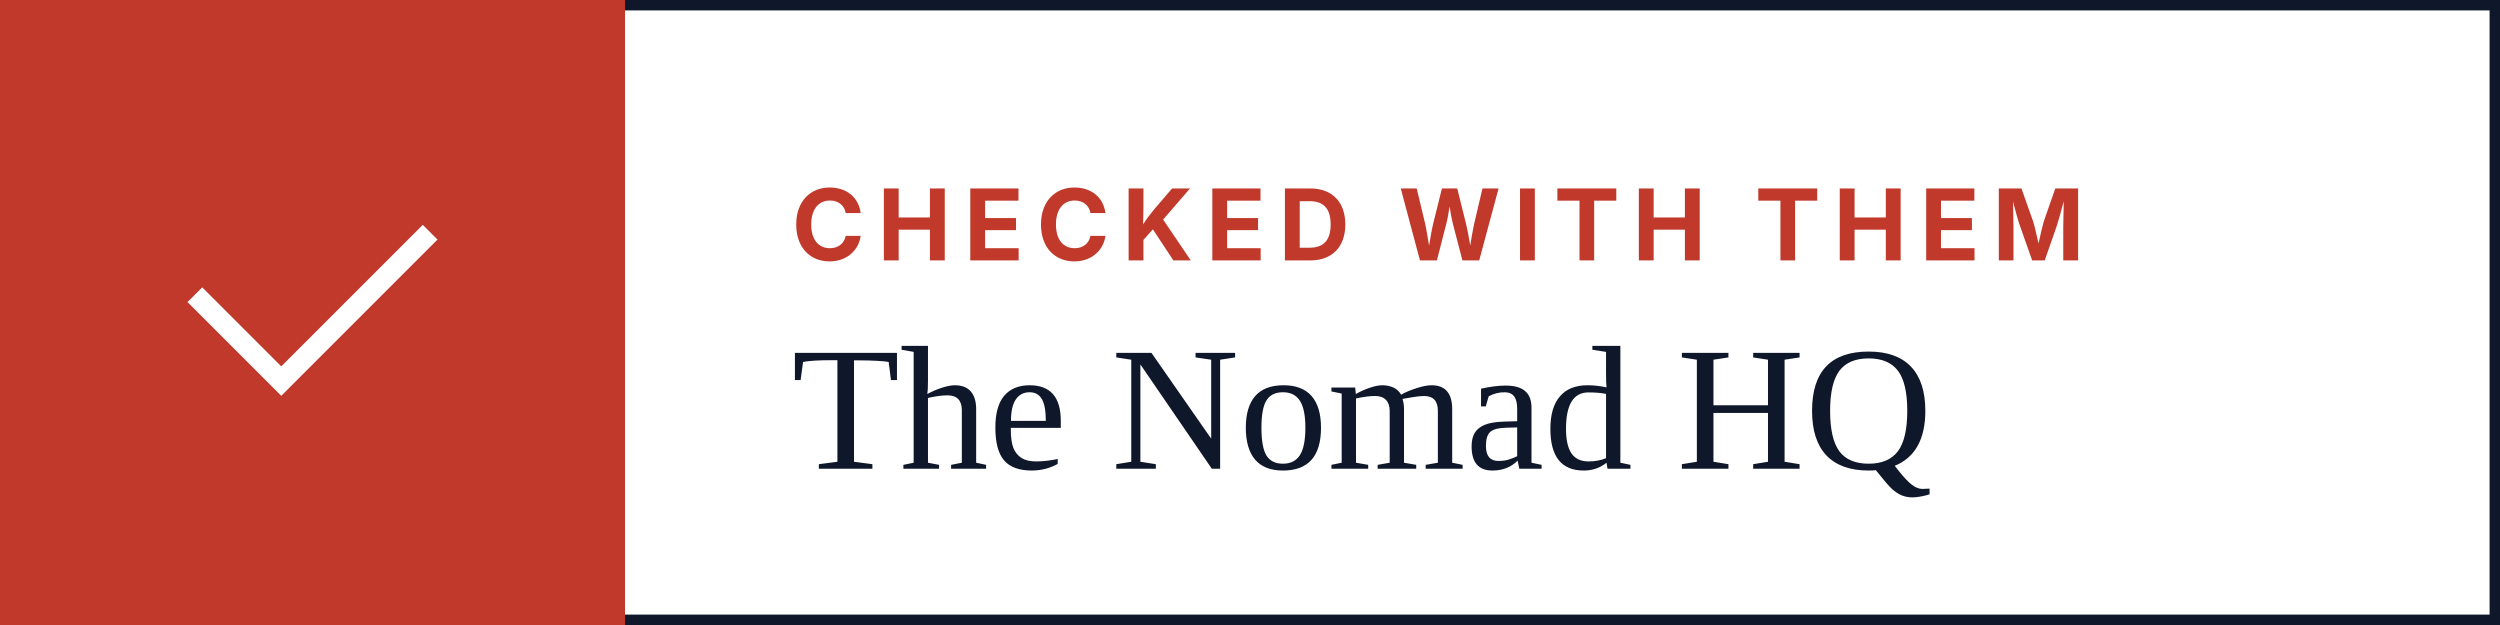
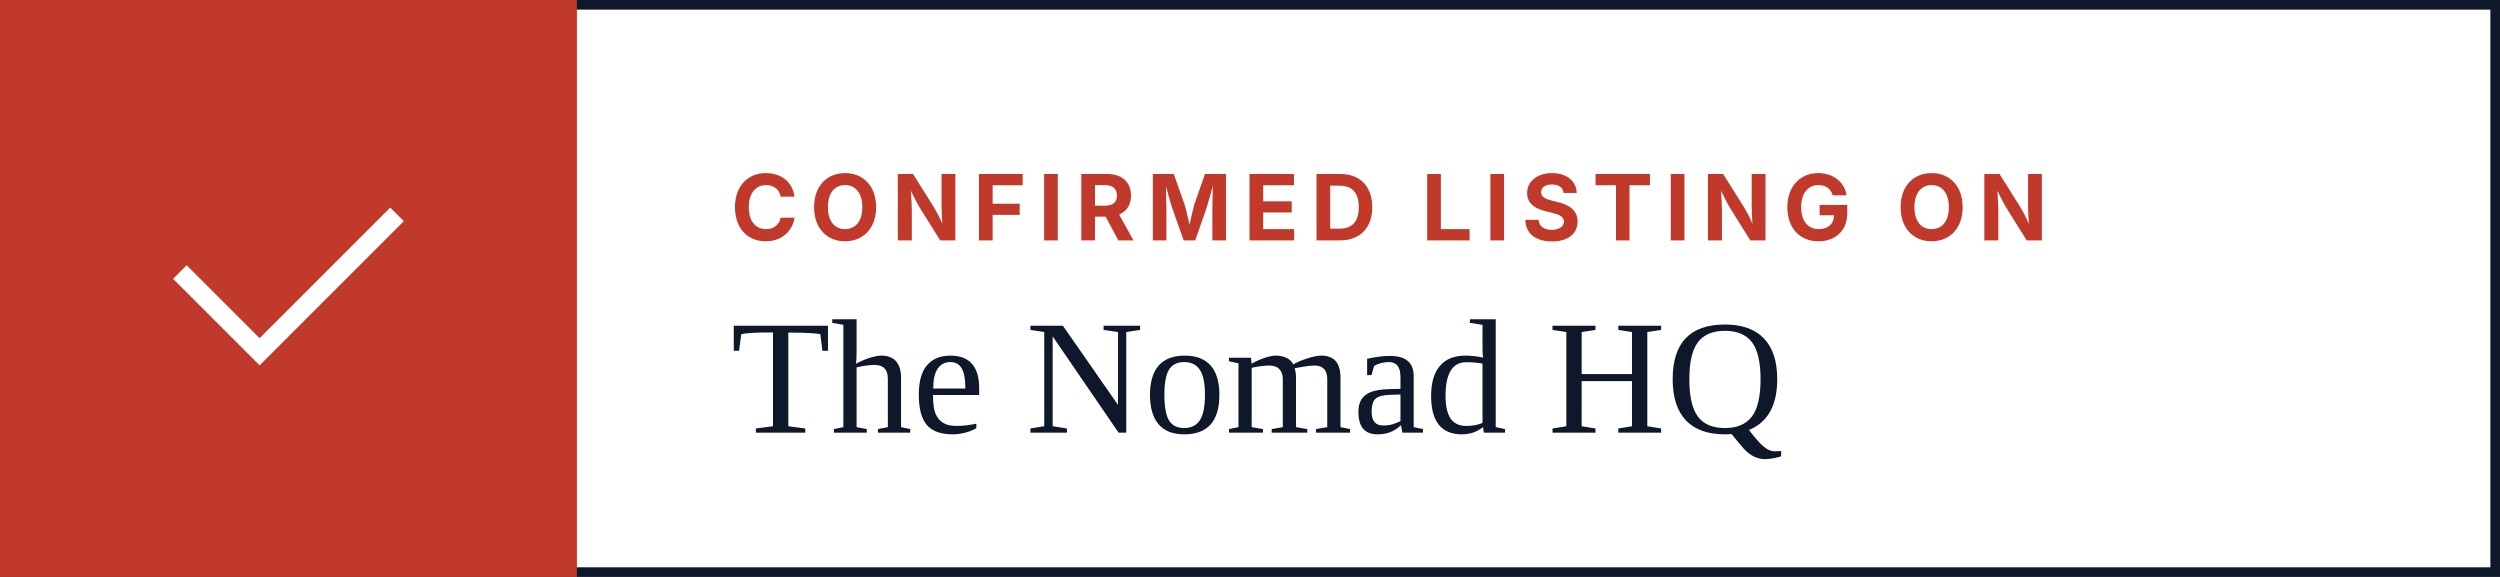
- <svg xmlns="http://www.w3.org/2000/svg" width="240" height="60" viewBox="0 0 240 60" role="img" aria-label="Checked with them on The Nomad HQ">
-   <rect width="240" height="60" fill="#ffffff" />
-   <rect x="0.5" y="0.5" width="239" height="59" fill="none" stroke="#0f172a" />
+ <svg xmlns="http://www.w3.org/2000/svg" width="260" height="60" viewBox="0 0 260 60" role="img" aria-label="Confirmed listing on The Nomad HQ">
+   <rect width="260" height="60" fill="#ffffff" />
+   <rect x="0.5" y="0.5" width="259" height="59" fill="none" stroke="#0f172a" />
  <rect width="60" height="60" fill="#c0392b" />
  <g transform="translate(14 14)" fill="#ffffff">
    <path d="M13 24 4 15 5.414 13.586 13 21.171 26.586 7.586 28 9 13 24z" />
  </g>
-   <text x="76" y="25" font-family="Inter, Helvetica, Arial, sans-serif" font-size="9.5" font-weight="700" letter-spacing="1.2" fill="#c0392b">CHECKED WITH THEM</text>
+   <text x="76" y="25" font-family="Inter, Helvetica, Arial, sans-serif" font-size="9.5" font-weight="700" letter-spacing="1.2" fill="#c0392b">CONFIRMED LISTING ON</text>
  <text x="76" y="45" font-family="Georgia, 'Times New Roman', serif" font-size="17" fill="#0f172a">The Nomad HQ</text>
</svg>
